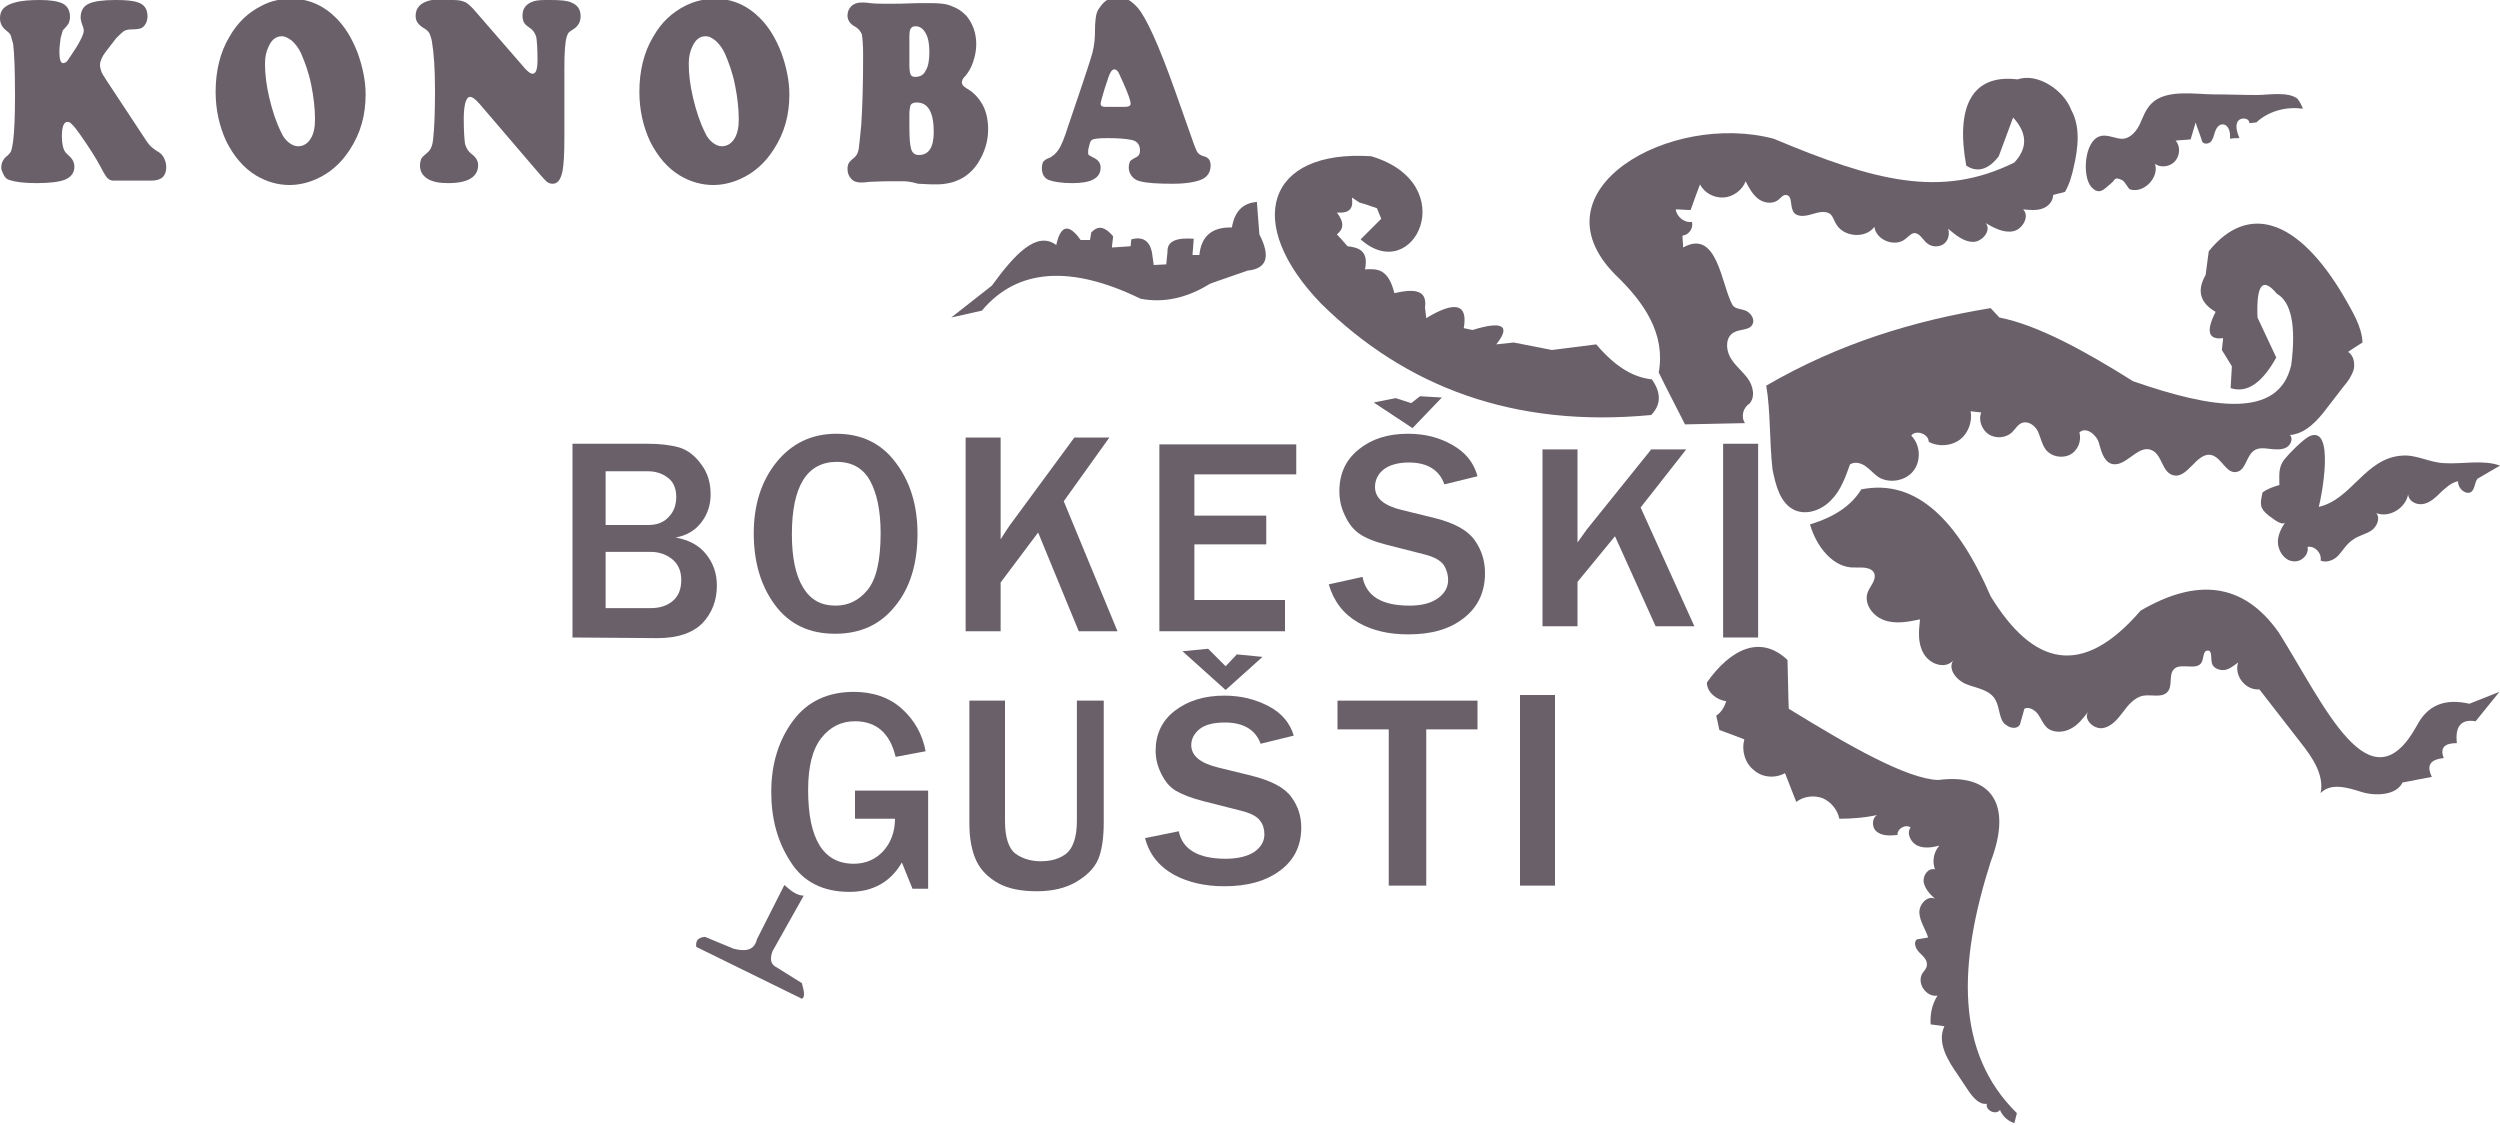
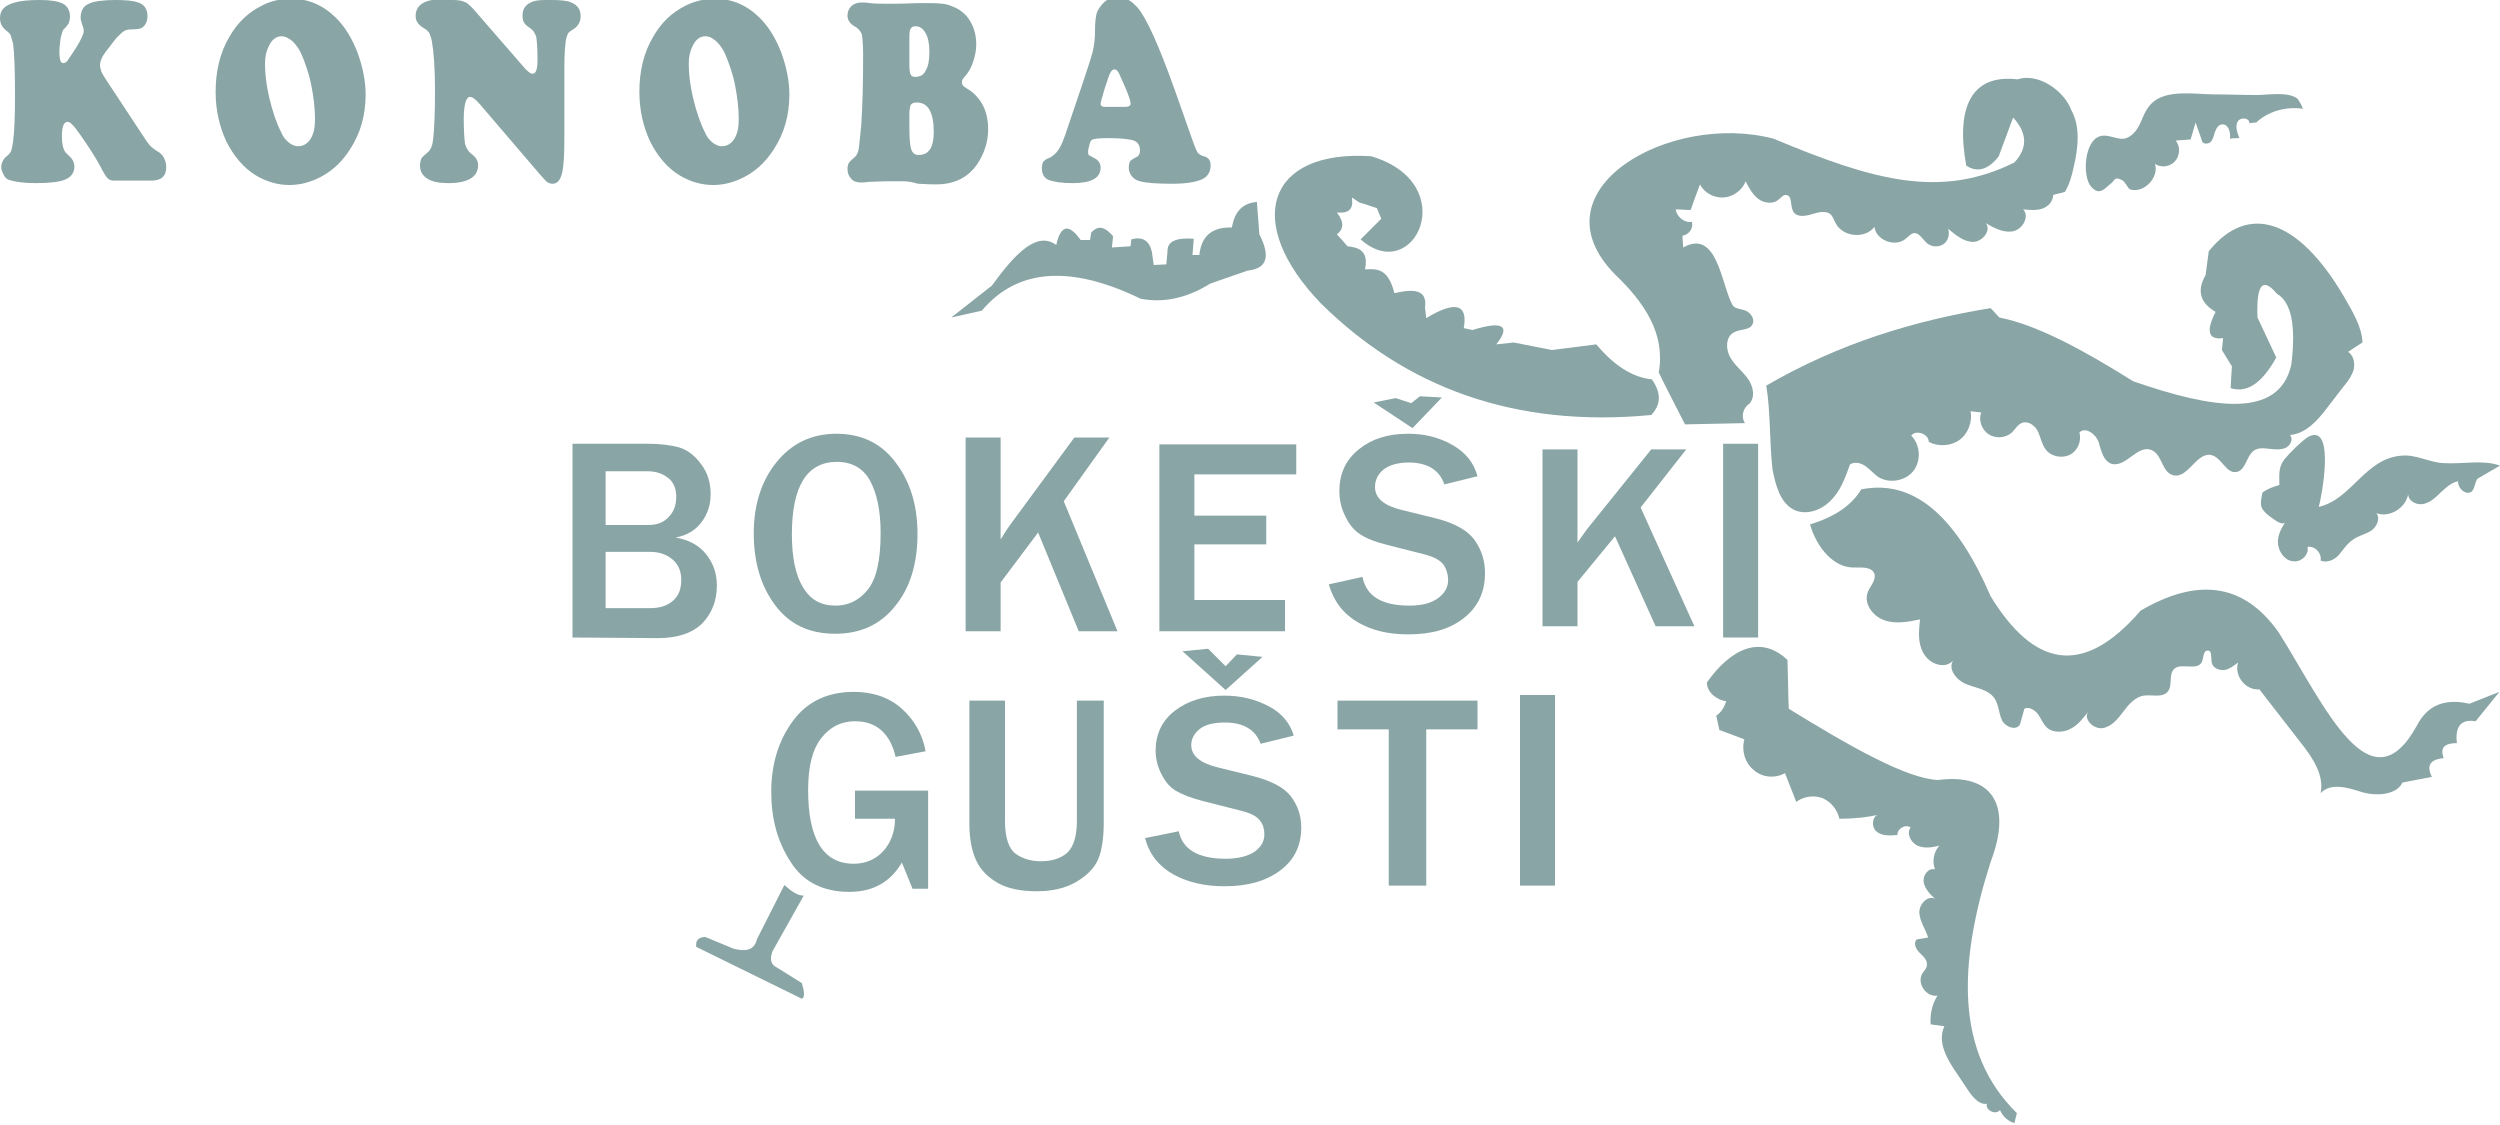
<svg xmlns="http://www.w3.org/2000/svg" version="1.1" id="Layer_2_1_" x="0px" y="0px" viewBox="0 0 400 180" style="enable-background:new 0 0 400 180;" xml:space="preserve">
  <style type="text/css">
	.st0{display:none;fill:#005084;}
- 	.st1{fill:#69606A;}
+ 	.st1{fill:#89A5A5;}
	.st2{display:none;}
- 	.st3{display:inline;fill:#69606A;}
+ 	.st3{display:inline;fill:#89A5A5;}
</style>
  <rect class="st0" width="400" height="180" />
  <g>
    <g>
      <g id="GUŠTI_6_">
        <path class="st1" d="M148.5,126.3v15.9H146l-1.7-4.2c-1.8,3.1-4.6,4.7-8.4,4.7c-4.2,0-7.4-1.6-9.4-4.8c-2.1-3.2-3.1-6.9-3.1-11.2     c0-4.5,1.2-8.3,3.5-11.4s5.6-4.6,9.7-4.6c3.1,0,5.7,0.9,7.7,2.7c2,1.8,3.3,4.1,3.8,6.8l-4.8,0.9c-0.9-3.8-3.1-5.7-6.5-5.7     c-2.2,0-4,0.9-5.4,2.7c-1.4,1.8-2.1,4.5-2.1,8.3c0,7.8,2.4,11.8,7.3,11.8c1.9,0,3.5-0.7,4.7-2s1.9-3.1,1.9-5.2h-6.4v-4.5h11.7     V126.3z" />
        <path class="st1" d="M176.6,112.2v19.3c0,2.6-0.3,4.6-0.9,6c-0.6,1.4-1.8,2.6-3.5,3.6s-3.8,1.5-6.3,1.5s-4.6-0.4-6.2-1.3     c-1.6-0.9-2.8-2.1-3.5-3.6s-1.1-3.5-1.1-5.9v-19.7h5.7v19.3c0,2.6,0.6,4.4,1.7,5.2c1.1,0.8,2.5,1.2,4,1.2c1.7,0,3.1-0.4,4.2-1.3     c1-0.9,1.6-2.6,1.6-5.1v-19.3h4.3V112.2z" />
        <path class="st1" d="M183.2,134.1l5.4-1.1c0.6,2.9,3.1,4.4,7.5,4.4c2,0,3.5-0.4,4.6-1.1c1.1-0.8,1.6-1.7,1.6-2.8     c0-0.8-0.2-1.6-0.7-2.2c-0.5-0.7-1.5-1.2-3.1-1.6l-5.9-1.5c-2-0.5-3.5-1.1-4.5-1.7s-1.7-1.5-2.3-2.7s-0.9-2.4-0.9-3.7     c0-2.6,1-4.8,3.1-6.4s4.7-2.4,7.9-2.4c2.7,0,5,0.6,7.1,1.7s3.4,2.7,4,4.7l-5.3,1.3c-0.8-2.2-2.7-3.4-5.7-3.4c-1.7,0-3.1,0.3-4,1     s-1.4,1.6-1.4,2.6c0,1.7,1.4,2.9,4.3,3.6l5.3,1.3c3.2,0.8,5.3,1.9,6.4,3.4c1.1,1.5,1.6,3.1,1.6,4.9c0,2.9-1.1,5.2-3.4,6.9     c-2.3,1.7-5.2,2.5-8.9,2.5c-3.1,0-5.7-0.6-8-1.8C185.4,138.6,183.9,136.7,183.2,134.1z M196.1,110.4l-6.9-6.2l4.1-0.4l2.8,2.8     l1.8-1.9l4.1,0.4L196.1,110.4z" />
        <path class="st1" d="M228.2,141.7h-6v-25H214v-4.6h22.4v4.6h-8.2V141.7z" />
        <path class="st1" d="M248.8,141.7h-5.6v-30.5h5.6V141.7z" />
      </g>
      <g id="BOKEŠKI_6_">
        <path class="st1" d="M91.6,102V71h12c2,0,3.7,0.2,5.1,0.6c1.3,0.4,2.5,1.3,3.5,2.7c1,1.3,1.5,2.9,1.5,4.8c0,1.7-0.5,3.2-1.5,4.5     s-2.4,2.1-4.1,2.4c2.2,0.4,3.8,1.3,4.9,2.7c1.1,1.4,1.7,3,1.7,5c0,2.4-0.8,4.4-2.3,6c-1.6,1.6-4,2.4-7.2,2.4L91.6,102L91.6,102z      M96.9,84h6.8c1.4,0,2.5-0.4,3.3-1.3c0.8-0.8,1.2-1.9,1.2-3.2c0-1.4-0.5-2.5-1.4-3.1c-0.9-0.7-2-1-3.2-1h-6.7     C96.9,75.4,96.9,84,96.9,84z M96.9,97.3h7.2c1.5,0,2.7-0.4,3.6-1.2c0.9-0.8,1.3-1.9,1.3-3.3c0-1.3-0.4-2.4-1.3-3.2     c-0.9-0.8-2.1-1.3-3.6-1.3h-7.2V97.3z" />
        <path class="st1" d="M133.6,101.4c-4.1,0-7.3-1.5-9.6-4.6c-2.3-3.1-3.4-6.9-3.4-11.5c0-4.5,1.2-8.3,3.6-11.3s5.6-4.6,9.6-4.6     s7.2,1.5,9.5,4.6c2.3,3,3.5,6.8,3.5,11.4c0,4.8-1.2,8.7-3.6,11.6C140.8,100,137.6,101.4,133.6,101.4z M133.7,96.9     c2,0,3.7-0.8,5.1-2.5c1.4-1.7,2.1-4.7,2.1-9.1c0-3.6-0.6-6.4-1.7-8.4c-1.1-2-2.9-3-5.3-3c-4.8,0-7.2,3.9-7.2,11.6     c0,3.7,0.6,6.6,1.8,8.5C129.7,96,131.4,96.9,133.7,96.9z" />
        <path class="st1" d="M178.8,101h-6.2l-6.5-15.8l-6,8v7.8h-5.6V70h5.6v16.3c0.7-1.1,1.2-1.9,1.5-2.3l10.3-14h5.6l-7.3,10.2     L178.8,101z" />
        <path class="st1" d="M205.6,101h-20.1V71.1h21.9v4.8h-16.3v6.6h11.5v4.6h-11.5V96h14.5L205.6,101L205.6,101z" />
        <path class="st1" d="M212.6,93.5l5.4-1.2c0.6,3.1,3.1,4.6,7.5,4.6c2,0,3.5-0.4,4.6-1.2c1.1-0.8,1.6-1.8,1.6-2.9     c0-0.8-0.2-1.6-0.7-2.4c-0.5-0.7-1.5-1.3-3.1-1.7l-5.9-1.5c-2-0.5-3.5-1.1-4.5-1.8c-1-0.7-1.7-1.6-2.3-2.9     c-0.6-1.2-0.9-2.5-0.9-3.9c0-2.8,1-5,3.1-6.7s4.7-2.5,7.9-2.5c2.7,0,5,0.6,7.1,1.8c2.1,1.2,3.4,2.8,4,5l-5.3,1.3     c-0.8-2.3-2.7-3.5-5.7-3.5c-1.7,0-3.1,0.4-4,1.1s-1.4,1.7-1.4,2.8c0,1.8,1.4,3,4.3,3.7l5.3,1.3c3.2,0.8,5.3,2,6.4,3.6     c1.1,1.6,1.6,3.3,1.6,5.2c0,3-1.1,5.4-3.4,7.2s-5.2,2.6-8.9,2.6c-3.1,0-5.7-0.6-8-1.9C214.9,98.2,213.4,96.2,212.6,93.5z" />
        <polyline class="st1" points="226,68.5 219.8,64.4 223.3,63.7 225.8,64.5 227.2,63.4 230.7,63.6 226,68.5    " />
        <path class="st1" d="M271.1,100.2h-6.2l-6.5-14.4l-6,7.3v7.1h-5.6V71.9h5.6v14.9c0.7-1,1.2-1.7,1.5-2.1l10.3-12.8h5.6l-7.3,9.3     L271.1,100.2z" />
        <path class="st1" d="M281.3,102h-5.6V71h5.6V102z" />
      </g>
      <g id="KONOBA_13_" class="st2">
        <path class="st3" d="M132.7,32.8h-5.3l-12.5-14.9c-0.5-0.6-0.8-0.9-0.9-1.1h-0.1v16.1h-3.8V0.2h3.8v15.3h0.1     c0.2-0.3,0.5-0.7,0.9-1.1L127,0.2h4.7l-13.9,15.6L132.7,32.8z" />
        <path class="st3" d="M150.1,33.4c-4.6,0-8.3-1.5-11.1-4.6s-4.2-7-4.2-11.9c0-5.2,1.4-9.4,4.2-12.6c2.8-3.1,6.7-4.7,11.5-4.7     c4.5,0,8.1,1.5,10.8,4.5s4.1,7,4.1,11.9c0,5.3-1.4,9.5-4.2,12.6C158.5,31.8,154.8,33.4,150.1,33.4z M150.3,3.1     c-3.4,0-6.2,1.2-8.3,3.7s-3.2,5.7-3.2,9.7s1,7.2,3.1,9.7c2.1,2.4,4.8,3.7,8.1,3.7c3.6,0,6.4-1.2,8.4-3.5c2.1-2.3,3.1-5.6,3.1-9.8     c0-4.3-1-7.6-3-10C156.6,4.3,153.8,3.1,150.3,3.1z" />
        <path class="st3" d="M198.1,32.8h-4.7l-16.7-26c-0.4-0.7-0.8-1.3-1-2h-0.1c0.1,0.7,0.2,2.2,0.2,4.5v23.6H172V0.2h4.9l16.3,25.6     c0.7,1.1,1.1,1.8,1.3,2.2h0.1c-0.2-0.9-0.2-2.5-0.2-4.8v-23h3.8v32.6H198.1z" />
        <path class="st3" d="M219.7,33.4c-4.6,0-8.3-1.5-11.1-4.6c-2.8-3-4.2-7-4.2-11.9c0-5.2,1.4-9.4,4.2-12.6     c2.8-3.1,6.7-4.7,11.5-4.7c4.5,0,8.1,1.5,10.8,4.5s4.1,7,4.1,11.9c0,5.3-1.4,9.5-4.2,12.6C228.2,31.8,224.4,33.4,219.7,33.4z      M220,3.1c-3.4,0-6.2,1.2-8.3,3.7s-3.2,5.7-3.2,9.7s1,7.2,3.1,9.7c2.1,2.4,4.8,3.7,8.1,3.7c3.6,0,6.4-1.2,8.4-3.5     c2.1-2.3,3.1-5.6,3.1-9.8c0-4.3-1-7.6-3-10C226.2,4.3,223.5,3.1,220,3.1z" />
-         <path class="st3" d="M241.6,32.8V0.2h9.2c2.8,0,5,0.7,6.7,2.1c1.6,1.4,2.5,3.2,2.5,5.4c0,1.8-0.5,3.5-1.5,4.8     c-1,1.4-2.4,2.3-4.1,2.9v0.1c2.2,0.3,3.9,1.1,5.3,2.5c1.3,1.4,2,3.2,2,5.5c0,2.8-1,5-3,6.8c-2,1.7-4.5,2.6-7.5,2.6L241.6,32.8     L241.6,32.8z M245.4,3.7v10.5h3.9c2.1,0,3.7-0.5,4.9-1.5s1.8-2.4,1.8-4.3c0-3.2-2.1-4.8-6.2-4.8h-4.4V3.7z M245.4,17.6v11.7h5.2     c2.2,0,4-0.5,5.2-1.6c1.2-1.1,1.8-2.5,1.8-4.4c0-3.8-2.6-5.8-7.8-5.8h-4.4L245.4,17.6L245.4,17.6z" />
+         <path class="st3" d="M241.6,32.8V0.2h9.2c2.8,0,5,0.7,6.7,2.1c1.6,1.4,2.5,3.2,2.5,5.4c0,1.8-0.5,3.5-1.5,4.8     c-1,1.4-2.4,2.3-4.1,2.9v0.1c2.2,0.3,3.9,1.1,5.3,2.5c1.3,1.4,2,3.2,2,5.5c0,2.8-1,5-3,6.8c-2,1.7-4.5,2.6-7.5,2.6L241.6,32.8     L241.6,32.8z M245.4,3.7v10.5h3.9c2.1,0,3.7-0.5,4.9-1.5s1.8-2.4,1.8-4.3c0-3.2-2.1-4.8-6.2-4.8h-4.4V3.7z M245.4,17.6v11.7h5.2     c2.2,0,4-0.5,5.2-1.6c1.2-1.1,1.8-2.5,1.8-4.4c0-3.8-2.6-5.8-7.8-5.8h-4.4V17.6z" />
        <path class="st3" d="M293.3,32.8h-4.2l-3.4-9.1h-13.8l-3.2,9.1h-4.2L277,0.2h3.9L293.3,32.8z M284.4,20.3l-5.1-13.9     c-0.2-0.5-0.3-1.2-0.5-2.2h-0.1c-0.1,0.9-0.3,1.7-0.5,2.2l-5,13.9H284.4z" />
      </g>
      <g id="HOBOTNICA_6_">
        <path class="st1" d="M152.2,50.8l4.9-1.1c5.7-6.8,14.3-7.3,25.4-1.9c3.7,0.7,7.4-0.1,11.1-2.4c1.6-0.6,3.5-1.2,6-2.1     c3-0.3,3.8-2.1,1.9-5.8l-0.4-5.2c-2,0.2-3.5,1.2-4,4.1c-3.2-0.1-4.9,1.4-5.2,4.4h-1.1l0.2-2.6c-2.6-0.2-4.3,0.3-4.2,2.1l-0.2,2     l-2,0.1l-0.3-2.1c-0.4-1.8-1.5-2.5-3.3-2l-0.1,1.1l-3,0.2l0.2-1.8c-1.2-1.4-2.3-1.9-3.5-0.6l-0.2,1.2h-1.5     c-1.9-2.7-3.2-2.4-3.9,0.8c-3.1-2.3-6.6,1.4-10.3,6.5L152.2,50.8z" />
        <path class="st1" d="M264.2,66.4c-22,2.1-39.3-4.5-52.8-17.8c-12.5-12.9-8.8-24.7,8-23.6c14.7,4.4,6.8,20.9-1.7,13.3L221,35     l-0.7-1.7c-0.4-0.1-2-0.7-2.8-0.9l-1.2-0.8c0.2,1.4,0,2.6-2.4,2.4c1.3,1.7,1,2.7,0,3.5c0.5,0.5,1,1.1,1.7,1.9     c1.9,0.2,3.4,0.8,2.8,3.7c1.9-0.1,3.7-0.2,4.7,3.8c3.1-0.7,5.3-0.6,4.9,2.3l0.2,1.7c4.6-2.8,6.7-2.3,6,1.6l1.4,0.3     c4.8-1.5,6.2-0.7,3.8,2.3l2.8-0.3l6.1,1.2l7.1-0.9c3.3,3.9,6.2,5.3,8.9,5.6C265.7,62.7,265.9,64.6,264.2,66.4z" />
        <g>
          <path class="st1" d="M279.2,67.7c-0.7-1-0.3-2.5,0.7-3.1c1-1.1,0.6-2.9-0.3-4.1s-2.1-2.1-2.8-3.4c-0.7-1.3-0.7-3.2,0.6-3.9      c1-0.6,2.5-0.3,3-1.3c0.4-0.8-0.2-1.7-0.9-2.1c-0.7-0.4-1.9-0.3-2.3-1c-1.8-3.2-2.4-12.3-7.9-9.2c0-0.6-0.1-1.2-0.1-1.9      c1-0.1,1.8-1.2,1.5-2.2c-1.2,0.2-2.4-0.8-2.6-2c0.8,0,1.6,0.1,2.4,0.1c0.5-1.4,1-2.8,1.5-4.1c0.7,1.4,2.3,2.2,3.8,2.1      s3-1.2,3.5-2.6c0.5,1,1.1,2.1,2,2.8s2.3,0.9,3.2,0.2c0.4-0.3,0.8-0.9,1.3-0.8c1,0.1,0.6,1.7,1.1,2.6c0.5,1,1.9,0.8,2.9,0.5      s2.3-0.7,3.1,0c0.4,0.4,0.5,0.9,0.8,1.4c1.1,2.2,4.7,2.6,6.2,0.6c0.3,2.2,3.4,3.3,5,1.9c0.4-0.3,0.8-0.8,1.3-0.9      c0.9-0.1,1.4,1,2.1,1.6s1.8,0.7,2.6,0.2s1.1-1.6,0.8-2.5c1.2,1,2.5,2.1,4,2.1s3-1.9,2-3c1.4,0.8,2.9,1.6,4.4,1.3      s2.7-2.4,1.6-3.5c1,0.1,2.1,0.2,3-0.1c1-0.3,1.8-1.2,1.8-2.2c0.6-0.2,1.3-0.3,1.9-0.5c0.7-1.2,1.1-2.6,1.4-4      c0.7-3,1.1-6.4-0.4-9.1c-1.2-3.2-5.4-6-8.6-4.9c-7.4-0.9-9.9,4.5-8.2,13.8c1.8,1.2,3.6,0.6,5.2-1.5l2.3-6.2      c2,2.2,2.6,4.6,0.2,7.2c-11.7,5.8-22.3,3-38.5-3.8c-16.6-4.4-38.7,8.2-25.4,21.7c4.7,4.5,8.1,9.5,7,15.7      c1.2,2.5,2.7,5.3,4.2,8.3L279.2,67.7z" />
        </g>
        <g>
          <path class="st1" d="M282.6,61.7c11.7-6.8,23.7-10.4,35.9-12.4l1.4,1.5c6.1,1.2,13.6,5.3,21.4,10.2c12.7,4.4,23.3,6.1,25.3-2.6      c0.8-6.3,0-10.1-2.3-11.4c-2.4-2.9-3.3-1.2-3.1,3.8l3,6.4c-2.1,3.8-4.5,5.8-7.3,4.9l0.2-3.5l-1.6-2.6l0.2-1.9      c-2.2,0.3-2.9-0.9-1.2-4.2c-2.4-1.4-3.1-3.3-1.6-5.9l0.5-3.8c6.3-7.8,14.3-5.2,21.6,7.2c1.3,2.3,2.9,4.8,3,7.4      c-0.8,0.5-1.6,1-2.3,1.5c0.9,0.6,1.1,1.8,0.9,2.8c-0.3,1-0.9,1.9-1.6,2.7c-0.9,1.2-1.8,2.3-2.7,3.5c-1.5,2-3.4,4.1-5.9,4.3      c0.6,0.7,0,1.8-0.8,2.1c-0.8,0.3-1.7,0.2-2.6,0.1s-1.8-0.2-2.5,0.4c-1.1,0.9-1.2,3-2.6,3.3c-1.7,0.4-2.4-2.3-4.1-2.7      c-2.4-0.5-3.8,4-6.2,3.2c-1.7-0.5-1.7-3.4-3.4-4c-2.2-0.9-4.1,2.9-6.4,2.2c-1.3-0.5-1.6-2.1-2-3.4s-2.1-2.6-3.1-1.6      c0.4,1.4-0.3,3-1.6,3.6c-1.3,0.6-3,0.2-3.8-0.9c-0.6-0.8-0.8-1.9-1.2-2.8s-1.4-1.7-2.4-1.5c-0.8,0.2-1.2,1-1.8,1.6      c-1,0.9-2.6,1-3.7,0.3s-1.7-2.3-1.2-3.5c-0.6-0.1-1.1-0.1-1.7-0.2c0.3,1.7-0.4,3.6-1.8,4.6s-3.4,1.1-4.9,0.3c0-1.3-2.1-2-2.8-1      c1.5,1.5,1.6,4.1,0.3,5.7s-3.9,2-5.6,0.9c-0.7-0.5-1.3-1.2-2-1.7s-1.7-0.8-2.5-0.3c-0.7,2-1.5,4.2-3,5.7      c-1.5,1.6-3.9,2.5-5.9,1.6c-2.3-1.1-3-4-3.5-6.5C283.1,70.7,283.3,65.8,282.6,61.7z" />
        </g>
        <path class="st1" d="M336,21.8c1.2-0.4,2.5,0.5,3.8,0.4c1.2-0.2,2.1-1.3,2.6-2.4s0.9-2.3,1.8-3.2c2.3-2.4,7.1-1.5,10-1.5     c2.3,0,4.6,0.1,6.9,0.1c1.8,0,5-0.6,6.5,0.6c0.2,0.2,1,1.6,0.8,1.6c-2.6-0.4-5.5,0.4-7.4,2.2c-0.4,0-0.7,0.1-1.1,0.1     c0-0.9-1.5-1-1.9-0.2s0,1.8,0.3,2.6c-0.5,0-1,0-1.5,0.1c0.1-1-0.2-2.3-1.2-2.3c-0.6,0-1,0.6-1.2,1.2s-0.3,1.2-0.7,1.6     s-1.3,0.4-1.4-0.2c-0.3-1-0.7-1.9-1-2.9c-0.3,0.9-0.5,1.8-0.8,2.7c-0.8,0.1-1.6,0.1-2.4,0.2c0.8,0.9,0.7,2.4-0.1,3.3     c-0.8,0.9-2.3,1.1-3.2,0.4c0.7,2.2-1.8,4.8-4,4.1c-0.3-0.1-0.8-1.3-1.3-1.5c-1.3-0.6-1,0-1.8,0.6c-1.1,0.9-1.8,1.9-3.1,0.5     C333.1,28.2,333.5,22.5,336,21.8z" />
        <g>
          <path class="st1" d="M371,81.1c5.3-1.2,7.4-7.8,13.3-8.2c2.3-0.2,4.4,1.1,6.7,1.2c2.9,0.2,6.3-0.6,9,0.4c0,0-3.3,1.9-3.6,2.1      c-0.5,0.6-0.4,1.9-1.2,2.2c-1,0.3-2-0.9-1.9-1.8c-1.1,0.2-1.9,1-2.7,1.7c-0.8,0.8-1.6,1.6-2.7,1.9s-2.5-0.3-2.6-1.5      c-0.4,2.2-3,3.8-5.1,3c0.7,0.8,0.1,2.2-0.8,2.8c-0.9,0.6-2.1,0.8-3,1.5c-0.9,0.6-1.5,1.6-2.2,2.4s-1.9,1.3-2.9,0.9      c0.2-1.2-0.9-2.4-2.1-2.2c0.3,1.2-1,2.5-2.3,2.3c-1.3-0.1-2.2-1.4-2.4-2.6c-0.2-1.3,0.4-2.5,1.1-3.6c-0.6,0.6-2.1-0.8-2.6-1.1      c-1.5-1.2-1.4-1.8-1-3.7c0.8-0.6,1.7-0.9,2.7-1.2c0-1.6-0.2-2.8,0.8-4.1c0.8-1,3-3.2,4-3.7C373.7,67.9,371.4,79.8,371,81.1z" />
        </g>
        <g>
          <path class="st1" d="M289.6,83.9c4-1.2,6.7-3.1,8.2-5.6c9-1.8,15.6,5.3,20.7,17.1c6.8,11.1,14.6,13.2,24,2.3      c8.9-5.2,16.4-4.6,22.1,3.5c7.3,11.6,14.6,28.5,22.1,14.9c1.7-3.3,4.5-4.4,8.4-3.5l4.8-1.9l-3.8,4.7c-2.4-0.4-3.3,0.9-3,3.5      c-1.8,0-2.8,0.6-2.1,2.4c-2.2,0.2-2.8,1.2-1.9,3l-4.7,0.9c-1,2.1-4.4,2.2-6.6,1.5s-4.9-1.5-6.5,0.2c0.6-2.9-1.3-5.7-3.2-8.1      c-2.2-2.8-4.4-5.7-6.6-8.5c-2.2,0.2-4.1-2.2-3.4-4.3c-0.7,0.5-1.4,1.1-2.2,1.2c-0.8,0.1-1.8-0.3-2-1.1c-0.2-0.8,0.1-2.1-0.7-2      c-0.7,0-0.6,1.1-0.9,1.8c-0.7,1.5-3.3,0.1-4.4,1.1c-1,0.9-0.2,2.7-1.1,3.7s-2.5,0.4-3.8,0.6c-1.4,0.2-2.5,1.5-3.3,2.6      c-0.9,1.2-1.9,2.4-3.3,2.6s-3.1-1.4-2.3-2.6c-0.8,1-1.6,2.1-2.8,2.7c-1.1,0.6-2.7,0.7-3.7-0.1c-0.7-0.6-1-1.5-1.5-2.2      s-1.5-1.3-2.2-0.9c-0.2,0.8-0.5,1.7-0.7,2.5c-0.6,1.1-2.4,0.4-2.9-0.7s-0.5-2.5-1.2-3.5c-1-1.4-2.9-1.6-4.4-2.2      c-1.6-0.6-3.1-2.4-2.2-3.8c-1.3,1.4-3.7,0.6-4.7-1.1s-0.8-3.6-0.6-5.5c-1.9,0.4-4,0.8-5.8,0.1c-1.9-0.7-3.3-2.8-2.5-4.6      c0.4-0.9,1.3-1.8,1-2.8c-0.4-1.1-1.9-1-3-1C293.3,91,290.6,87.4,289.6,83.9z" />
        </g>
        <path class="st1" d="M322.3,179.7c-1-0.3-1.9-1.1-2.3-2.1c-0.7,0.9-2.4,0-2.1-1c-1.2,0.2-2.2-1-2.9-2c-0.6-0.9-1.2-1.8-1.8-2.7     c-1.6-2.3-3.3-5.1-2.1-7.7c-0.7-0.1-1.5-0.2-2.2-0.3c-0.1-1.6,0.2-3.2,1.1-4.6c-1.8,0.3-3.4-2-2.4-3.6c0.3-0.4,0.7-0.8,0.7-1.3     c0.1-0.8-0.6-1.4-1.2-2s-1-1.6-0.4-2.1c0.6-0.1,1.2-0.2,1.8-0.3c-0.4-1.3-1.3-2.5-1.4-3.9s1.3-2.9,2.5-2.3     c-0.8-0.7-1.6-1.6-1.8-2.6c-0.2-1.1,0.7-2.4,1.8-2.1c-0.5-1.3-0.2-2.8,0.7-3.8c-1.2,0.3-2.4,0.5-3.5,0s-1.8-2-1.1-2.9     c-0.8-0.6-2.2,0.2-2.1,1.2c-1.2,0.1-2.5,0.2-3.4-0.6s-0.6-2.7,0.6-2.7c-2.1,0.5-4.3,0.7-6.5,0.7c-0.3-1.4-1.3-2.7-2.7-3.3     c-1.4-0.5-3-0.3-4.2,0.6c-0.6-1.5-1.2-3.1-1.8-4.6c-1.6,0.9-3.7,0.7-5-0.5c-1.4-1.1-2-3.1-1.5-4.9c-1.3-0.5-2.6-1-4-1.5     c-0.2-0.8-0.3-1.5-0.5-2.3c0.8-0.5,1.3-1.4,1.6-2.3c-1.5-0.2-3.1-1.4-3.1-3c3.8-5.4,8.6-7.7,12.9-3.6c0.1,3,0.1,5.6,0.2,7.8     c9.9,6.1,18.9,11.2,23.9,11.4c8.4-1.1,12,3.7,8.4,13.1c-5.2,16.3-5.7,30.5,4.2,40.2" />
        <path class="st1" d="M128.3,159.8l-16.9-8.3c-0.1-0.8,0.1-1.5,1.4-1.6l4.6,1.9c2,0.5,3.3,0.2,3.7-1.5l4.4-8.7     c1,0.9,2,1.7,3.1,1.7l-5,8.9c-0.4,1.1-0.4,2.1,0.7,2.6l4,2.5C128.7,158.7,128.8,159.6,128.3,159.8z" />
      </g>
      <g id="KONOBA_12_">
        <path class="st1" d="M18.6,6.1l-1.7,2.2C16.3,9.1,16,9.8,16,10.4c0,0.3,0.1,0.7,0.2,1s0.4,0.8,0.8,1.4l6,9.1     c0.5,0.8,0.9,1.3,1.1,1.5s0.5,0.4,0.9,0.7c0.6,0.3,1,0.7,1.2,1.1s0.4,0.9,0.4,1.5c0,1.5-0.8,2.2-2.4,2.2h-6c-0.4,0-0.7-0.1-1-0.4     c-0.2-0.2-0.6-0.8-1.1-1.8c-0.8-1.5-1.9-3.2-3.3-5.2c-0.6-0.8-1-1.4-1.3-1.6c-0.2-0.3-0.5-0.4-0.7-0.4c-0.6,0-0.9,0.8-0.9,2.3     c0,1.2,0.2,2.1,0.6,2.6c0.1,0.1,0.2,0.2,0.5,0.5c0.6,0.5,0.9,1.1,0.9,1.8c0,0.9-0.5,1.6-1.4,2S8,29.3,5.8,29.3     c-2,0-3.4-0.2-4.3-0.5c-0.4-0.1-0.7-0.4-0.9-0.8s-0.4-0.8-0.4-1.2c0-0.7,0.3-1.4,1-1.9c0.3-0.3,0.5-0.5,0.6-0.8s0.2-0.8,0.3-1.5     c0.2-1.6,0.3-4,0.3-7.3c0-3.9-0.1-6.7-0.3-8.3C1.9,6.4,1.8,5.9,1.7,5.6C1.5,5.3,1.3,5.1,0.9,4.8C0.3,4.3,0,3.7,0,2.9     c0-0.7,0.2-1.2,0.6-1.6s1-0.7,1.8-0.9c1-0.3,2.4-0.4,4-0.4c1.7,0,2.9,0.2,3.7,0.6c0.7,0.4,1.1,1.1,1.1,2.1c0,0.4-0.1,0.7-0.2,1     c-0.1,0.2-0.4,0.6-0.9,1.1C10,4.9,9.9,5.4,9.7,6.1C9.6,6.9,9.5,7.6,9.5,8.3c0,1.2,0.2,1.8,0.6,1.8c0.2,0,0.5-0.1,0.7-0.4     c0.2-0.3,0.7-1,1.4-2.1c0.8-1.3,1.2-2.2,1.2-2.7c0-0.3-0.1-0.6-0.3-1.1c-0.1-0.3-0.2-0.7-0.2-1c0-1,0.4-1.8,1.3-2.2     C15,0.2,16.5,0,18.5,0c1.6,0,2.8,0.1,3.6,0.4c1,0.3,1.5,1.1,1.5,2.2c0,0.4-0.1,0.9-0.3,1.2c-0.2,0.4-0.5,0.6-0.7,0.7     s-0.7,0.2-1.5,0.2c-0.6,0-1,0.1-1.3,0.3C19.5,5.2,19.1,5.6,18.6,6.1z" />
        <path class="st1" d="M46.6-0.2c2.7,0,5.1,1,7.2,3.1c1.4,1.4,2.5,3.2,3.4,5.5c0.8,2.2,1.3,4.5,1.3,6.7c0,3.3-0.8,6.2-2.5,8.8     c-1.4,2.2-3.2,3.8-5.5,4.8c-1.4,0.6-2.8,0.9-4.2,0.9c-1.8,0-3.6-0.5-5.3-1.5c-2-1.2-3.6-3.1-4.8-5.5c-1.1-2.4-1.7-5-1.7-7.9     c0-3.3,0.7-6.3,2.2-8.8c1.3-2.3,3-3.9,5.2-5C43.2,0.2,44.8-0.2,46.6-0.2z M45.1,5.8c-0.9,0-1.6,0.5-2.1,1.6     c-0.4,0.8-0.6,1.7-0.6,2.8c0,1.6,0.2,3.4,0.7,5.5s1.1,3.9,1.9,5.5c0.3,0.7,0.7,1.2,1.2,1.6s1,0.6,1.5,0.6c0.8,0,1.5-0.4,2-1.2     c0.5-0.8,0.7-1.8,0.7-3.1c0-1.7-0.2-3.5-0.6-5.5c-0.4-2-1-3.6-1.6-5c-0.4-0.9-0.9-1.5-1.4-2C46.2,6.1,45.6,5.8,45.1,5.8z" />
        <path class="st1" d="M75.7,1.4l7.9,9.1c0.7,0.9,1.3,1.3,1.6,1.3c0.6,0,0.8-0.8,0.8-2.3c0-1.8-0.1-3-0.2-3.6     c-0.2-0.6-0.5-1.1-1-1.4c-0.4-0.3-0.7-0.5-0.9-0.8c-0.2-0.3-0.3-0.7-0.3-1.2c0-1.2,0.6-1.9,1.8-2.3C86,0,86.9,0,88.1,0     c1.6,0,2.7,0.1,3.3,0.4c1,0.4,1.5,1.1,1.5,2.2c0,0.9-0.4,1.6-1.2,2.1C91.4,4.9,91.2,5,91,5.2c-0.1,0.1-0.2,0.3-0.3,0.6     c-0.3,0.9-0.4,2.7-0.4,5.2v6.8c0,1,0,2.5,0,4.3c0,2.5-0.1,4.2-0.3,5.3c-0.3,1.4-0.8,2-1.6,2c-0.3,0-0.6-0.1-0.9-0.3     c-0.2-0.2-0.6-0.6-1.2-1.3l-9.5-11.1c-0.7-0.8-1.2-1.2-1.6-1.2c-0.6,0-1,1.2-1,3.5c0,1.9,0.1,3.3,0.2,4c0.2,0.7,0.5,1.2,1,1.6     c0.7,0.5,1.1,1.1,1.1,1.8c0,1.9-1.6,2.9-4.8,2.9c-1.4,0-2.5-0.2-3.3-0.7s-1.2-1.2-1.2-2.1c0-0.5,0.1-0.8,0.2-1.1     c0.1-0.2,0.5-0.6,1-1s0.8-1.1,0.9-2.1c0.2-1.8,0.3-4.4,0.3-7.8c0-3.6-0.2-6.2-0.5-7.9c-0.1-0.6-0.3-1-0.4-1.3     c-0.2-0.3-0.5-0.6-0.9-0.8c-0.5-0.3-0.8-0.6-1-0.9S66.5,3,66.5,2.5c0-1.3,0.9-2.2,2.6-2.5c0.8,0,1.8,0,3.3,0     c0.9,0,1.5,0.1,1.9,0.3C74.7,0.4,75.1,0.8,75.7,1.4z" />
        <path class="st1" d="M114.4-0.2c2.7,0,5.1,1,7.2,3.1c1.4,1.4,2.5,3.2,3.4,5.5c0.8,2.2,1.3,4.5,1.3,6.7c0,3.3-0.8,6.2-2.5,8.8     c-1.4,2.2-3.2,3.8-5.5,4.8c-1.4,0.6-2.8,0.9-4.2,0.9c-1.8,0-3.6-0.5-5.3-1.5c-2-1.2-3.6-3.1-4.8-5.5c-1.1-2.4-1.7-5-1.7-7.9     c0-3.3,0.7-6.3,2.2-8.8c1.3-2.3,3-3.9,5.2-5C111.1,0.2,112.7-0.2,114.4-0.2z M112.9,5.8c-0.9,0-1.6,0.5-2.1,1.6     c-0.4,0.8-0.6,1.7-0.6,2.8c0,1.6,0.2,3.4,0.7,5.5s1.1,3.9,1.9,5.5c0.3,0.7,0.7,1.2,1.2,1.6s1,0.6,1.5,0.6c0.8,0,1.5-0.4,2-1.2     c0.5-0.8,0.7-1.8,0.7-3.1c0-1.7-0.2-3.5-0.6-5.5s-1-3.6-1.6-5c-0.4-0.9-0.9-1.5-1.4-2C114,6.1,113.5,5.8,112.9,5.8z" />
        <path class="st1" d="M144.4,29h-2.1c-1.5,0-2.6,0.1-3.3,0.1c-0.6,0.1-1.1,0.1-1.3,0.1c-0.6,0-1.2-0.2-1.5-0.6     c-0.4-0.4-0.6-0.9-0.6-1.6c0-0.4,0.1-0.7,0.2-0.9c0.1-0.2,0.5-0.6,1-1c0.3-0.3,0.5-0.7,0.6-1.3c0.1-0.6,0.2-1.9,0.4-3.8     c0.2-3,0.3-6.8,0.3-11.2c0-1.6-0.1-2.7-0.2-3.3c-0.2-0.5-0.6-1-1.2-1.3c-0.7-0.4-1.1-1-1.1-1.7c0-0.6,0.2-1.1,0.6-1.5     c0.4-0.4,1-0.6,1.6-0.6c0.4,0,0.8,0,1.4,0.1c0.9,0.1,1.9,0.1,3,0.1c0.8,0,2.4,0,4.7-0.1c0.7,0,1.4,0,2,0c1.4,0,2.6,0.1,3.4,0.5     c0.9,0.3,1.6,0.8,2.3,1.5c1,1.2,1.6,2.7,1.6,4.6c0,1-0.2,1.9-0.5,2.8c-0.3,0.9-0.7,1.6-1.2,2.2c-0.4,0.4-0.6,0.7-0.6,1.1     c0,0.3,0.2,0.6,0.7,0.9c0.9,0.5,1.7,1.2,2.4,2.3s1.1,2.5,1.1,4.3c0,2-0.6,3.8-1.7,5.5c-1.5,2.2-3.7,3.3-6.6,3.3     c-0.4,0-1.4,0-2.9-0.1C145.6,29,144.7,29,144.4,29z M145.5,6.2v4.3c0,0.7,0.1,1.2,0.2,1.4c0.1,0.3,0.4,0.4,0.7,0.4     c0.8,0,1.4-0.3,1.7-1c0.4-0.6,0.6-1.6,0.6-3c0-1.3-0.2-2.3-0.6-3c-0.4-0.7-0.9-1.1-1.6-1.1c-0.4,0-0.6,0.1-0.8,0.4     S145.5,5.5,145.5,6.2z M145.5,18.3v2c0,1.8,0.1,3,0.3,3.6s0.6,0.9,1.2,0.9c1.6,0,2.4-1.2,2.4-3.7c0-3.1-0.9-4.7-2.7-4.7     c-0.5,0-0.8,0.1-1,0.4C145.6,17.1,145.5,17.6,145.5,18.3z" />
        <path class="st1" d="M188,14.5l3,8.5c0.3,0.8,0.5,1.3,0.7,1.5s0.5,0.4,0.9,0.5c0.8,0.2,1.1,0.7,1.1,1.5c0,1-0.5,1.8-1.4,2.2     c-0.9,0.4-2.5,0.7-4.6,0.7c-2.4,0-4.2-0.1-5.3-0.4c-0.5-0.1-1-0.4-1.3-0.8s-0.5-0.8-0.5-1.4c0-0.4,0.1-0.7,0.2-1     c0.2-0.2,0.5-0.4,0.9-0.6c0.5-0.2,0.7-0.6,0.7-1.1c0-0.9-0.4-1.5-1.3-1.7c-0.9-0.2-2.2-0.3-3.9-0.3c-1.4,0-2.3,0.1-2.5,0.3     c-0.2,0.1-0.3,0.4-0.4,0.8c-0.1,0.4-0.2,0.7-0.2,1s0,0.5,0.1,0.6s0.4,0.2,0.9,0.5c0.6,0.3,1,0.8,1,1.5c0,1.7-1.5,2.5-4.5,2.5     c-1.7,0-3-0.2-3.8-0.5c-0.7-0.3-1.1-0.9-1.1-1.9c0-0.4,0.1-0.8,0.2-1c0.2-0.2,0.5-0.5,0.9-0.6c0.7-0.3,1.2-0.8,1.6-1.4     c0.4-0.6,0.9-1.8,1.5-3.7l2.2-6.5c0.8-2.4,1.4-4.2,1.7-5.3c0.3-1.2,0.4-2.3,0.4-3.5s0.1-2,0.2-2.5c0.1-0.5,0.3-0.9,0.7-1.4     c0.7-1,1.7-1.5,2.8-1.5s2.1,0.6,3.1,1.7C183.4,2.8,185.4,7.2,188,14.5z M176.9,17.1h3.1c0.6,0,0.9-0.2,0.9-0.5     c0-0.5-0.4-1.6-1.2-3.4c-0.4-0.8-0.6-1.4-0.8-1.7s-0.4-0.4-0.6-0.4c-0.4,0-0.7,0.5-1,1.4c0,0.1-0.2,0.6-0.5,1.5     c-0.4,1.4-0.7,2.3-0.7,2.6C176.1,17,176.4,17.1,176.9,17.1z" />
      </g>
    </g>
  </g>
</svg>
